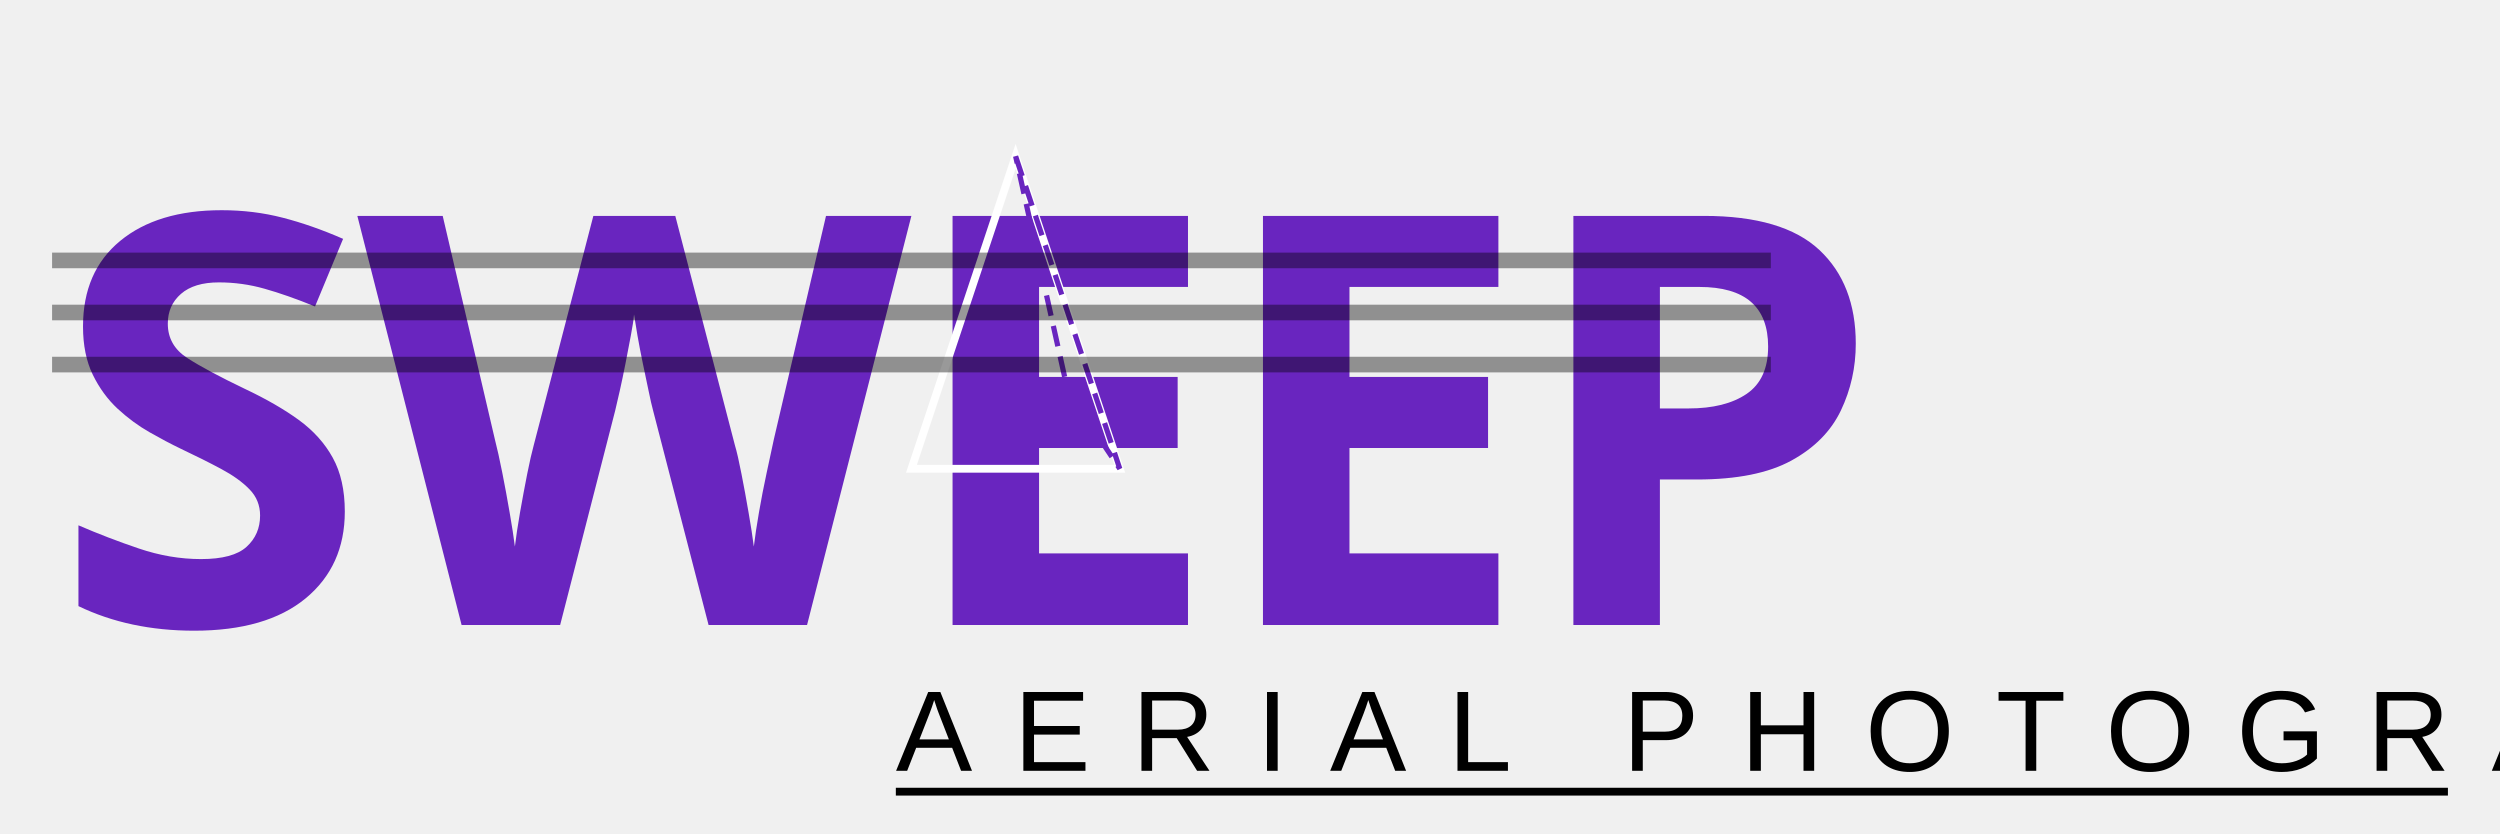
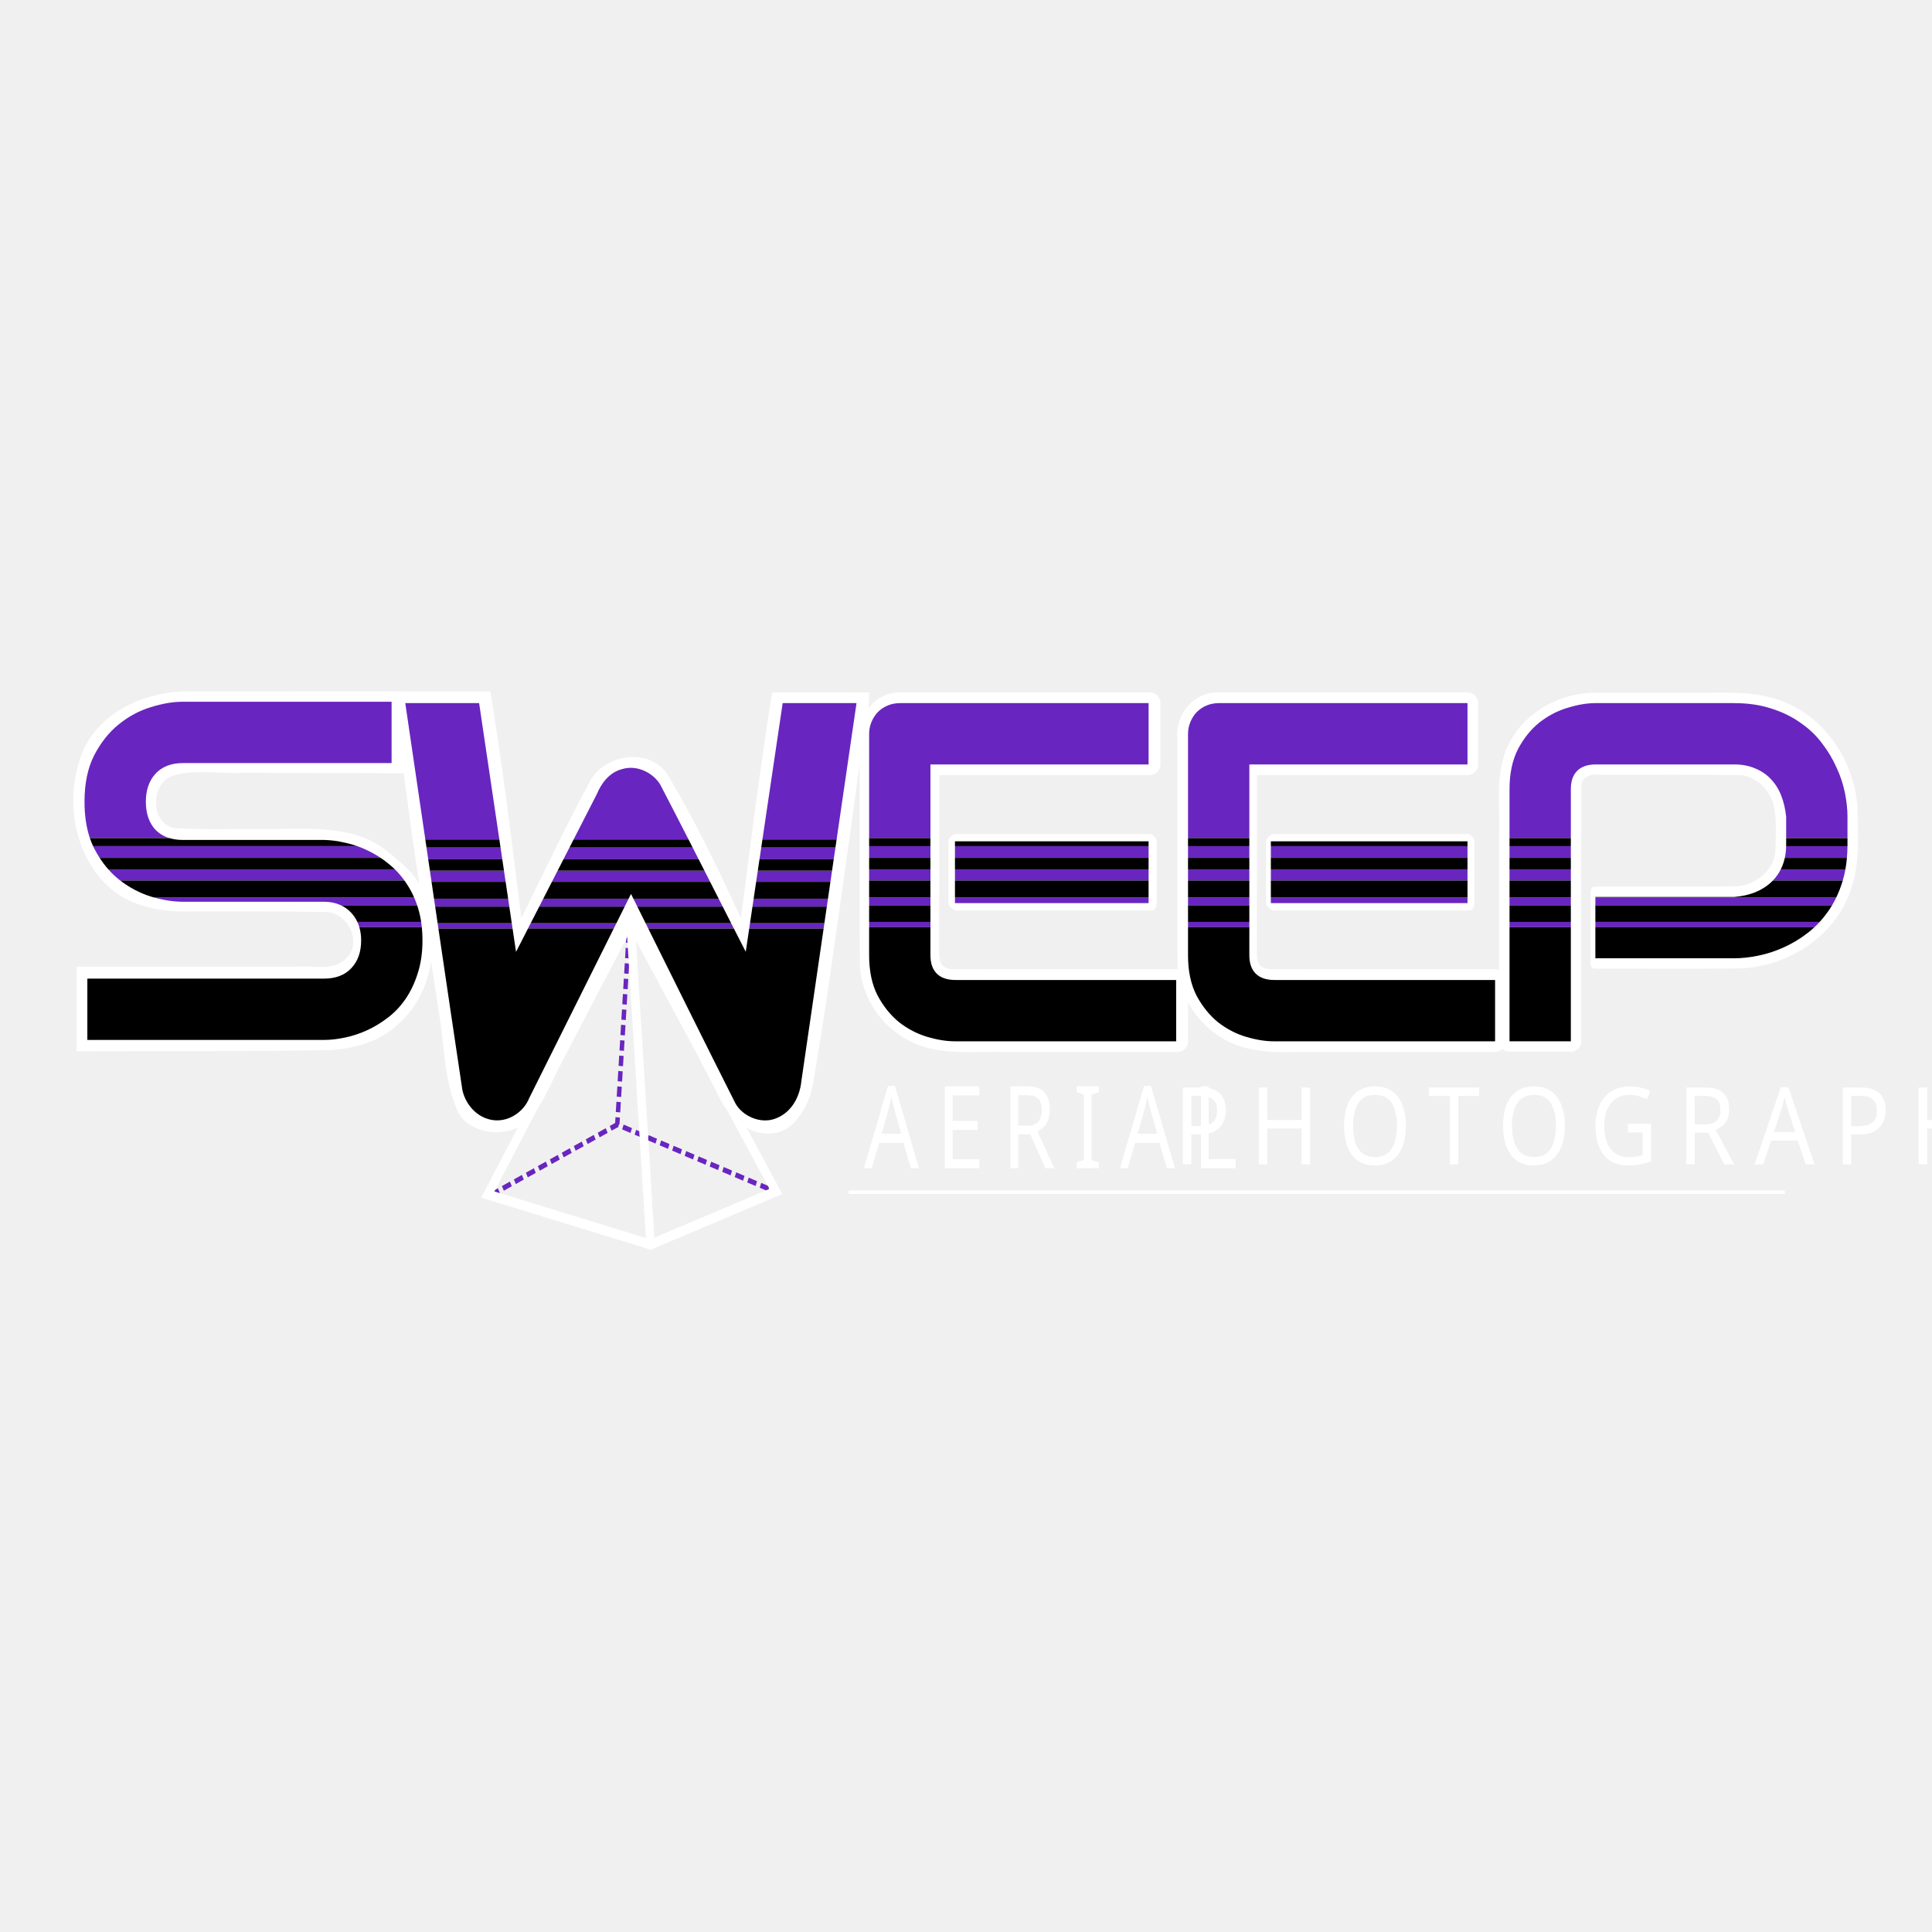
- <svg xmlns="http://www.w3.org/2000/svg" viewBox="0 0 480 160" width="480" height="160">
-   <text x="10" y="120" font-family="Arial Black, sans-serif" font-size="110" font-weight="900" fill="#6925bf" letter-spacing="-2">SWEEP</text>
-   <polygon points="195,30 215,90 175,90" fill="none" stroke="white" stroke-width="1.5" />
-   <polygon points="195,30 215,90 205,75" fill="none" stroke="#6925bf" stroke-width="1" stroke-dasharray="4,2" />
-   <line x1="10" y1="50" x2="340" y2="50" stroke="black" stroke-width="3" opacity="0.4" />
-   <line x1="10" y1="60" x2="340" y2="60" stroke="black" stroke-width="3" opacity="0.4" />
-   <line x1="10" y1="70" x2="340" y2="70" stroke="black" stroke-width="3" opacity="0.4" />
-   <text x="172" y="148" font-family="Arial, sans-serif" font-size="22" font-weight="400" fill="black" letter-spacing="8">AERIAL PHOTOGRAPHY</text>
-   <line x1="172" y1="152" x2="470" y2="152" stroke="black" stroke-width="1.5" />
+ <svg xmlns="http://www.w3.org/2000/svg" width="2000" height="2000" viewBox="0 0 529.167 529.167" version="1.1" id="svg1">
+   <defs id="defs1" />
+   <g id="layer1">
+     <g id="layer1-8" style="display:inline" transform="matrix(1.703187,0,0,1.703187,-36.34128,-77.29725)">
+       <g id="g107" transform="matrix(0.912494,0,0,0.912494,15.46085,17.56507)">
+         <g id="g2" transform="matrix(0.4607489,-0.0051726,0.00600234,0.534658,70.93448,71.48848)" style="display:inline">
+           <path style="display:inline;opacity:1;fill:none;stroke:#6925bf;stroke-width:1.696;stroke-linecap:butt;stroke-linejoin:miter;stroke-dasharray:3.392, 1.696;stroke-dashoffset:0;stroke-opacity:1" d="M 97.535,231.664 92.293,294.749 M 43.653,317.647 92.309,294.908 151.517,317.226" id="path70" />
+           <path style="fill:none;stroke:#ffffff;stroke-width:3.25;stroke-linecap:butt;stroke-linejoin:miter;stroke-dasharray:none;stroke-opacity:1" d="m 98.199,227.901 -55.725,89.574 62.022,17.076 48.166,-17.027 z" id="path71" />
+           <path style="fill:none;stroke:#ffffff;stroke-width:3.25;stroke-linecap:butt;stroke-linejoin:miter;stroke-dasharray:none;stroke-opacity:1" d="M 104.496,334.551 98.199,227.901" id="path72" />
+         </g>
+         <g id="g431" style="stroke:none;stroke-opacity:1" transform="translate(-14.81667,-13.75833)">
+           <path id="path285-4" style="font-size:85.12px;line-height:1.25;font-family:Audiowide;-inkscape-font-specification:'Audiowide, Normal';font-variant-ligatures:none;display:inline;fill:#ffffff;stroke-width:0.213" d="m 325.889,166.309 c -2.498,-0.023 -4.922,0.1 -7.229,0.023 -0.02,-3.3e-4 -0.04,-3.3e-4 -0.061,0 -5.394,1e-5 -10.79,0 -16.184,0 -0.001,0 -0.003,0 -0.004,0 -6.84,0.016 -13.714,4.092 -16.016,10.877 -0.003,0.011 -0.007,0.022 -0.01,0.033 -1.518,4.765 -0.77,9.462 -0.926,13.602 -4.3e-4,0.023 -4.3e-4,0.046 0,0.068 v 36.848 c 4.5e-4,1.009 0.819,1.828 1.828,1.828 h 10.805 c 1.009,-4.5e-4 1.827,-0.817 1.828,-1.826 0.012,-14.985 -0.023,-29.967 0.018,-44.941 3.6e-4,-0.021 3.6e-4,-0.042 0,-0.062 -0.022,-0.708 0.251,-1.125 0.809,-1.512 0.558,-0.387 1.416,-0.588 2.143,-0.475 0.092,0.014 0.184,0.021 0.277,0.021 8.236,0.028 16.453,-0.056 24.643,0.045 3.125,0.144 5.771,2.973 6.197,6.119 0.001,0.009 0.003,0.018 0.004,0.027 0.343,2.265 0.197,4.749 0.127,7.342 -0.231,3.308 -3.505,5.931 -6.861,6.119 -8.26,0.113 -16.556,0.018 -24.869,0.051 -1.006,0.005 -0.821,0.822 -0.821,1.828 v 10.805 c 4.4e-4,1.013 -0.176,1.832 0.837,1.828 8.633,-0.04 17.303,0.082 25.994,-0.064 0.03,-6e-4 0.06,-0.002 0.09,-0.004 8.494,-0.563 16.765,-6.13 19.18,-14.674 1.409,-4.661 0.959,-9.326 0.924,-13.57 -2e-4,-0.037 -0.002,-0.074 -0.004,-0.111 -0.598,-8.622 -6.366,-16.977 -15.062,-19.293 -2.585,-0.736 -5.162,-0.909 -7.656,-0.932 z" />
+           <g id="g21" style="stroke:none;stroke-opacity:1">
+             <path d="m 287.288,195.438 h 10.806 v -2.073 H 287.288 Z" style="font-size:85.12px;line-height:1.25;font-family:Audiowide;-inkscape-font-specification:'Audiowide, Normal';font-variant-ligatures:none;display:inline;fill:#6925bf;stroke:none;stroke-width:0.213;stroke-opacity:1" id="path285" />
+             <path d="m 287.288,199.427 h 10.806 v -1.975 H 287.288 Z" style="font-size:85.12px;line-height:1.25;font-family:Audiowide;-inkscape-font-specification:'Audiowide, Normal';font-variant-ligatures:none;display:inline;fill:#6925bf;stroke:none;stroke-width:0.213;stroke-opacity:1" id="path282" />
+             <path d="m 287.288,203.794 h 10.806 v -1.398 H 287.288 Z" style="font-size:85.12px;line-height:1.25;font-family:Audiowide;-inkscape-font-specification:'Audiowide, Normal';font-variant-ligatures:none;display:inline;fill:#6925bf;stroke:none;stroke-width:0.213;stroke-opacity:1" id="path279" />
+             <path d="m 298.094,207.646 v -0.927 H 287.288 v 0.927 z" style="font-size:85.12px;line-height:1.25;font-family:Audiowide;-inkscape-font-specification:'Audiowide, Normal';font-variant-ligatures:none;display:inline;fill:#6925bf;stroke:none;stroke-width:0.213;stroke-opacity:1" id="path276" />
+             <path d="M 341.95,206.72 H 302.417 v 0.927 h 38.615 c 0.316,-0.296 0.622,-0.605 0.918,-0.927 z" style="font-size:85.12px;line-height:1.25;font-family:Audiowide;-inkscape-font-specification:'Audiowide, Normal';font-variant-ligatures:none;display:inline;fill:#6925bf;stroke:none;stroke-width:0.213;stroke-opacity:1" id="path271" />
+             <path d="M 344.878,202.396 H 302.417 v 1.398 h 41.712 c 0.267,-0.448 0.516,-0.914 0.748,-1.398 z" style="font-size:85.12px;line-height:1.25;font-family:Audiowide;-inkscape-font-specification:'Audiowide, Normal';font-variant-ligatures:none;display:inline;fill:#6925bf;stroke:none;stroke-width:0.213;stroke-opacity:1" id="path268" />
+             <path d="m 346.483,197.452 h -11.387 c -0.371,0.738 -0.836,1.396 -1.395,1.975 h 12.317 c 0.187,-0.631 0.342,-1.29 0.466,-1.975 z" style="font-size:85.12px;line-height:1.25;font-family:Audiowide;-inkscape-font-specification:'Audiowide, Normal';font-variant-ligatures:none;display:inline;fill:#6925bf;stroke:none;stroke-width:0.213;stroke-opacity:1" id="path265" />
+             <path d="M 346.846,193.365 H 336.038 c -0.015,0.73 -0.094,1.421 -0.236,2.073 h 10.947 c 0.058,-0.669 0.091,-1.359 0.097,-2.073 z" style="font-size:85.12px;line-height:1.25;font-family:Audiowide;-inkscape-font-specification:'Audiowide, Normal';font-variant-ligatures:none;display:inline;fill:#6925bf;stroke:none;stroke-width:0.213;stroke-opacity:1" id="path262" />
+             <path d="m 302.417,168.159 c -1.496,0 -3.131,0.277 -4.905,0.831 -1.773,0.526 -3.422,1.386 -4.946,2.577 -1.496,1.191 -2.757,2.757 -3.782,4.696 -0.998,1.94 -1.496,4.295 -1.496,7.066 v 8.62 h 10.806 v -8.62 c 0,-1.413 0.374,-2.494 1.122,-3.242 0.748,-0.748 1.843,-1.122 3.284,-1.122 h 24.356 c 1.413,0 2.66,0.236 3.74,0.707 1.081,0.443 1.995,1.067 2.743,1.87 0.776,0.804 1.385,1.773 1.829,2.909 0.443,1.136 0.734,2.383 0.873,3.74 v 3.757 h 10.807 v -3.757 c 0,-1.33 -0.153,-2.743 -0.457,-4.239 -0.305,-1.524 -0.803,-3.021 -1.496,-4.489 -0.665,-1.496 -1.524,-2.923 -2.577,-4.281 -1.025,-1.358 -2.286,-2.549 -3.782,-3.574 -1.469,-1.053 -3.173,-1.884 -5.112,-2.493 -1.94,-0.637 -4.128,-0.956 -6.567,-0.956 z" style="font-size:85.12px;line-height:1.25;font-family:Audiowide;-inkscape-font-specification:'Audiowide, Normal';font-variant-ligatures:none;display:inline;fill:#6925bf;stroke:none;stroke-width:0.213;stroke-opacity:1" id="path259" />
+           </g>
+           <g id="g20" style="stroke:none;stroke-opacity:1">
+             <path d="m 287.288,193.365 h 10.806 v -1.416 H 287.288 Z" style="baseline-shift:baseline;display:inline;overflow:visible;stroke:none;stroke-width:7.116;stroke-opacity:1;enable-background:accumulate;stop-color:#000000" id="path287" />
+             <path d="m 287.288,197.452 h 10.806 V 195.438 H 287.288 Z" style="baseline-shift:baseline;display:inline;overflow:visible;stroke:none;stroke-width:7.116;stroke-opacity:1;enable-background:accumulate;stop-color:#000000" id="path284" />
+             <path d="m 287.288,202.396 h 10.806 V 199.427 H 287.288 Z" style="baseline-shift:baseline;display:inline;overflow:visible;stroke:none;stroke-width:7.116;stroke-opacity:1;enable-background:accumulate;stop-color:#000000" id="path281" />
+             <path d="m 287.288,206.72 h 10.806 v -2.926 H 287.288 Z" style="baseline-shift:baseline;display:inline;overflow:visible;stroke:none;stroke-width:7.116;stroke-opacity:1;enable-background:accumulate;stop-color:#000000" id="path278" />
+             <path d="M 298.094,207.646 H 287.288 v 20.113 h 10.806 z" style="baseline-shift:baseline;display:inline;overflow:visible;stroke:none;stroke-width:7.116;stroke-opacity:1;enable-background:accumulate;stop-color:#000000" id="path275" />
+             <path d="M 341.032,207.646 H 302.417 v 5.483 h 24.439 c 1.33,0 2.743,-0.152 4.239,-0.457 1.524,-0.305 3.021,-0.79 4.489,-1.455 1.496,-0.665 2.923,-1.524 4.281,-2.577 0.404,-0.313 0.793,-0.645 1.167,-0.995 z" style="baseline-shift:baseline;display:inline;overflow:visible;stroke:none;stroke-width:7.116;stroke-opacity:1;enable-background:accumulate;stop-color:#000000" id="path273" />
+             <path d="M 344.129,203.794 H 302.417 v 2.926 h 39.533 c 0.53,-0.578 1.027,-1.198 1.489,-1.861 0.242,-0.343 0.472,-0.698 0.69,-1.065 z" style="baseline-shift:baseline;display:inline;overflow:visible;stroke:none;stroke-width:7.116;stroke-opacity:1;enable-background:accumulate;stop-color:#000000" id="path270" />
+             <path d="m 346.018,199.427 h -12.317 c -0.064,0.066 -0.129,0.131 -0.195,0.195 -0.804,0.776 -1.773,1.399 -2.909,1.87 -1.108,0.443 -2.355,0.721 -3.74,0.831 H 302.417 v 0.072 h 42.46 c 0.405,-0.844 0.757,-1.741 1.055,-2.691 0.029,-0.092 0.057,-0.185 0.085,-0.278 z" style="baseline-shift:baseline;display:inline;overflow:visible;stroke:none;stroke-width:7.116;stroke-opacity:1;enable-background:accumulate;stop-color:#000000" id="path267" />
+             <path d="m 346.749,195.438 h -10.947 c -0.106,0.489 -0.249,0.955 -0.426,1.399 -0.086,0.211 -0.179,0.415 -0.28,0.614 h 11.387 c 0.117,-0.647 0.205,-1.318 0.266,-2.014 z" style="baseline-shift:baseline;display:inline;overflow:visible;stroke:none;stroke-width:7.116;stroke-opacity:1;enable-background:accumulate;stop-color:#000000" id="path264" />
+             <path d="m 346.848,191.95 h -10.807 v 1.147 c 0,0.09 -7e-4,0.18 -0.003,0.269 h 10.808 c 8.1e-4,-0.089 0.002,-0.179 0.002,-0.269 z" style="baseline-shift:baseline;display:inline;overflow:visible;stroke:none;stroke-width:7.116;stroke-opacity:1;enable-background:accumulate;stop-color:#000000" id="path261" />
+           </g>
+         </g>
+         <g id="g430" style="display:inline;stroke:none;stroke-opacity:1" transform="translate(-14.81667,-13.75833)">
+           <path id="path228-7-6" style="baseline-shift:baseline;display:inline;overflow:visible;fill:#ffffff;stroke-width:6.682;enable-background:accumulate;stop-color:#000000" d="m 236.072,166.279 0.098,0.002 c -4.585,-0.237 -7.981,4.054 -7.404,8.375 l -0.018,-0.246 c 0.015,13.06 -0.031,26.13 0.023,39.205 -0.018,7.535 5.705,14.178 13.033,15.547 4.31,0.844 8.458,0.362 12.268,0.477 0.019,9.5e-4 0.038,0.002 0.057,0.002 h 30.613 c 1.039,1.2e-4 1.881,-0.842 1.881,-1.881 v -10.807 c 1.2e-4,-1.038 -0.841,-1.88 -1.879,-1.881 -13.147,-0.012 -26.287,0.023 -39.422,-0.018 -0.025,1.8e-4 -0.05,8.5e-4 -0.074,0.002 -0.681,0.025 -1.627,-0.238 -2.009,-0.771 -0.383,-0.534 -0.479,-1.278 -0.479,-1.985 0,-0.113 -1.2e-4,-0.241 0,-0.379 l 0.026,-31.076 h 37.095 c 1.039,1.2e-4 1.881,-0.842 1.881,-1.881 v -10.805 c 1.2e-4,-1.039 -0.842,-1.881 -1.881,-1.881 z m 9.685,24.943 c -0.519,-6e-5 -1.381,0.774 -1.381,1.293 6e-5,0.519 6e-5,10.369 0,10.889 -6e-5,0.519 0.863,1.293 1.382,1.293 0.519,-6e-5 34.015,-6e-5 34.534,0 0.519,6e-5 0.823,-0.774 0.823,-1.293 -6e-5,-0.519 -6e-5,-10.369 0,-10.889 6e-5,-0.519 -0.716,-1.293 -1.235,-1.293 -0.519,6e-5 -33.604,6e-5 -34.123,0 z" />
+           <g id="g23" style="stroke:none;stroke-opacity:1">
+             <path d="m 245.228,195.438 h 34.654 v -2.073 h -34.654 z" style="font-size:85.12px;line-height:1.25;font-family:Audiowide;-inkscape-font-specification:'Audiowide, Normal';font-variant-ligatures:none;display:inline;fill:#6925bf;stroke:none;stroke-width:0.213;stroke-opacity:1" id="path255" />
+             <path d="m 279.882,202.396 h -34.654 v 1.008 h 34.654 z" style="font-size:85.12px;line-height:1.25;font-family:Audiowide;-inkscape-font-specification:'Audiowide, Normal';font-variant-ligatures:none;display:inline;fill:#6925bf;stroke:none;stroke-width:0.213;stroke-opacity:1" id="path253" />
+             <path d="m 245.228,199.427 h 34.654 v -1.975 h -34.654 z" style="font-size:85.12px;line-height:1.25;font-family:Audiowide;-inkscape-font-specification:'Audiowide, Normal';font-variant-ligatures:none;display:inline;fill:#6925bf;stroke:none;stroke-width:0.213;stroke-opacity:1" id="path250" />
+             <path d="M 241.434,206.72 H 230.628 v 0.927 h 10.806 z" style="font-size:85.12px;line-height:1.25;font-family:Audiowide;-inkscape-font-specification:'Audiowide, Normal';font-variant-ligatures:none;display:inline;fill:#6925bf;stroke:none;stroke-width:0.213;stroke-opacity:1" id="path245" />
+             <path d="M 241.434,202.396 H 230.628 v 1.398 h 10.806 z" style="font-size:85.12px;line-height:1.25;font-family:Audiowide;-inkscape-font-specification:'Audiowide, Normal';font-variant-ligatures:none;display:inline;fill:#6925bf;stroke:none;stroke-width:0.213;stroke-opacity:1" id="path242" />
+             <path d="M 241.434,197.452 H 230.628 v 1.975 h 10.806 z" style="font-size:85.12px;line-height:1.25;font-family:Audiowide;-inkscape-font-specification:'Audiowide, Normal';font-variant-ligatures:none;display:inline;fill:#6925bf;stroke:none;stroke-width:0.213;stroke-opacity:1" id="path239" />
+             <path d="M 241.434,193.365 H 230.628 v 2.073 h 10.806 z" style="font-size:85.12px;line-height:1.25;font-family:Audiowide;-inkscape-font-specification:'Audiowide, Normal';font-variant-ligatures:none;display:inline;fill:#6925bf;stroke:none;stroke-width:0.213;stroke-opacity:1" id="path235" />
+             <path d="m 236.073,168.159 c -0.776,0 -1.496,0.138 -2.161,0.415 -0.665,0.277 -1.247,0.665 -1.746,1.164 -0.471,0.499 -0.845,1.081 -1.122,1.746 -0.277,0.665 -0.415,1.372 -0.415,2.12 v 18.346 h 10.806 V 178.965 l 38.446,-1e-5 v -10.806 z" style="font-size:85.12px;line-height:1.25;font-family:Audiowide;-inkscape-font-specification:'Audiowide, Normal';font-variant-ligatures:none;display:inline;fill:#6925bf;stroke:none;stroke-width:0.213;stroke-opacity:1" id="path231" />
+           </g>
+           <g id="g22" style="display:inline;stroke:none;stroke-opacity:1">
+             <path d="m 245.228,193.365 h 34.654 v -0.851 h -34.654 z" style="baseline-shift:baseline;display:inline;overflow:visible;stroke:none;stroke-width:6.682;stroke-opacity:1;enable-background:accumulate;stop-color:#000000" id="path256" />
+             <path d="m 245.228,197.452 h 34.654 v -2.014 h -34.654 z" style="baseline-shift:baseline;display:inline;overflow:visible;stroke:none;stroke-width:6.682;stroke-opacity:1;enable-background:accumulate;stop-color:#000000" id="path254" />
+             <path d="m 245.228,199.427 v 2.969 h 34.654 v -2.969 z" style="baseline-shift:baseline;display:inline;overflow:visible;stroke:none;stroke-width:6.682;stroke-opacity:1;enable-background:accumulate;stop-color:#000000" id="path251" />
+             <path d="M 241.434,207.646 H 230.628 v 4.943 c 0,2.799 0.499,5.167 1.496,7.107 1.025,1.912 2.286,3.478 3.782,4.697 1.524,1.191 3.173,2.05 4.946,2.577 1.773,0.526 3.408,0.79 4.905,0.79 h 38.986 v -10.806 h -38.903 c -1.441,0 -2.535,-0.374 -3.284,-1.122 -0.748,-0.748 -1.122,-1.829 -1.122,-3.242 z" style="baseline-shift:baseline;display:inline;overflow:visible;stroke:none;stroke-width:6.682;stroke-opacity:1;enable-background:accumulate;stop-color:#000000" id="path247" />
+             <path d="M 241.434,203.794 H 230.628 v 2.926 h 10.806 z" style="baseline-shift:baseline;display:inline;overflow:visible;stroke:none;stroke-width:6.682;stroke-opacity:1;enable-background:accumulate;stop-color:#000000" id="path244" />
+             <path d="M 241.434,199.427 H 230.628 v 2.969 h 10.806 z" style="baseline-shift:baseline;display:inline;overflow:visible;stroke:none;stroke-width:6.682;stroke-opacity:1;enable-background:accumulate;stop-color:#000000" id="path241" />
+             <path d="M 241.434,195.438 H 230.628 v 2.014 h 10.806 z" style="baseline-shift:baseline;display:inline;overflow:visible;stroke:none;stroke-width:6.682;stroke-opacity:1;enable-background:accumulate;stop-color:#000000" id="path237" />
+             <path d="M 241.434,191.95 H 230.628 v 1.416 h 10.806 z" style="baseline-shift:baseline;display:inline;overflow:visible;stroke:none;stroke-width:6.682;stroke-opacity:1;enable-background:accumulate;stop-color:#000000" id="path233" />
+           </g>
+         </g>
+         <g id="g429" style="stroke:none;stroke-opacity:1" transform="translate(-14.81667,-13.75833)">
+           <path id="path1" style="baseline-shift:baseline;display:inline;overflow:visible;fill:#ffffff;stroke:none;stroke-width:6.682;stroke-opacity:1;enable-background:accumulate;stop-color:#000000" d="m 180.078,166.279 0.098,0.002 c -4.585,-0.237 -7.981,4.054 -7.404,8.375 l -0.018,-0.246 c 0.015,13.06 -0.031,26.13 0.023,39.205 -0.018,7.535 5.705,14.178 13.033,15.547 4.31,0.844 8.458,0.362 12.268,0.477 0.019,9.5e-4 0.038,0.002 0.057,0.002 h 30.613 c 1.039,1.2e-4 1.881,-0.842 1.881,-1.881 v -10.807 c 1.2e-4,-1.038 -0.841,-1.88 -1.879,-1.881 -13.147,-0.012 -26.287,0.023 -39.422,-0.018 -0.025,1.8e-4 -0.05,8.5e-4 -0.074,0.002 -0.681,0.025 -1.627,-0.238 -2.009,-0.771 -0.383,-0.534 -0.479,-1.278 -0.479,-1.985 0,-0.113 -1.2e-4,-0.241 0,-0.379 l 0.026,-31.076 h 37.095 c 1.039,1.2e-4 1.881,-0.842 1.881,-1.881 v -10.805 c 1.2e-4,-1.039 -0.842,-1.881 -1.881,-1.881 z m 9.685,24.943 c -0.519,-6e-5 -1.381,0.774 -1.381,1.293 6e-5,0.519 6e-5,10.369 0,10.889 -6e-5,0.519 0.863,1.293 1.382,1.293 0.519,-6e-5 34.015,-6e-5 34.534,0 0.519,6e-5 0.823,-0.774 0.823,-1.293 -6e-5,-0.519 -6e-5,-10.369 0,-10.889 6e-5,-0.519 -0.716,-1.293 -1.235,-1.293 -0.519,6e-5 -33.604,6e-5 -34.123,0 z" />
+           <g id="g25" style="stroke:none;stroke-opacity:1">
+             <path d="m 189.555,195.438 h 34.123 v -2.073 h -34.123 z" style="font-size:85.12px;line-height:1.25;font-family:Audiowide;-inkscape-font-specification:'Audiowide, Normal';font-variant-ligatures:none;fill:#6925bf;stroke:none;stroke-width:0.213;stroke-opacity:1" id="path227" />
+             <path d="m 223.678,202.396 h -34.123 v 1.008 h 34.123 z" style="font-size:85.12px;line-height:1.25;font-family:Audiowide;-inkscape-font-specification:'Audiowide, Normal';font-variant-ligatures:none;fill:#6925bf;stroke:none;stroke-width:0.213;stroke-opacity:1" id="path225" />
+             <path d="m 189.555,199.427 h 34.123 v -1.975 h -34.123 z" style="font-size:85.12px;line-height:1.25;font-family:Audiowide;-inkscape-font-specification:'Audiowide, Normal';font-variant-ligatures:none;fill:#6925bf;stroke:none;stroke-width:0.213;stroke-opacity:1" id="path222" />
+             <path d="m 185.233,206.72 h -10.806 v 0.927 h 10.806 z" style="font-size:85.12px;line-height:1.25;font-family:Audiowide;-inkscape-font-specification:'Audiowide, Normal';font-variant-ligatures:none;fill:#6925bf;stroke:none;stroke-width:0.213;stroke-opacity:1" id="path217" />
+             <path d="m 185.233,202.396 h -10.806 v 1.398 h 10.806 z" style="font-size:85.12px;line-height:1.25;font-family:Audiowide;-inkscape-font-specification:'Audiowide, Normal';font-variant-ligatures:none;fill:#6925bf;stroke:none;stroke-width:0.213;stroke-opacity:1" id="path214" />
+             <path d="m 185.233,197.452 h -10.806 v 1.975 h 10.806 z" style="font-size:85.12px;line-height:1.25;font-family:Audiowide;-inkscape-font-specification:'Audiowide, Normal';font-variant-ligatures:none;fill:#6925bf;stroke:none;stroke-width:0.213;stroke-opacity:1" id="path211" />
+             <path d="m 185.233,193.365 h -10.806 v 2.073 h 10.806 z" style="font-size:85.12px;line-height:1.25;font-family:Audiowide;-inkscape-font-specification:'Audiowide, Normal';font-variant-ligatures:none;fill:#6925bf;stroke:none;stroke-width:0.213;stroke-opacity:1" id="path207" />
+             <path d="m 179.871,168.159 c -0.776,0 -1.496,0.138 -2.161,0.415 -0.665,0.277 -1.247,0.665 -1.746,1.164 -0.471,0.499 -0.845,1.081 -1.122,1.746 -0.277,0.665 -0.415,1.372 -0.415,2.12 v 18.346 h 10.806 V 178.965 h 38.446 v -10.806 z" style="font-size:85.12px;line-height:1.25;font-family:Audiowide;-inkscape-font-specification:'Audiowide, Normal';font-variant-ligatures:none;fill:#6925bf;stroke:none;stroke-width:0.213;stroke-opacity:1" id="path203" />
+           </g>
+           <g id="g24" style="stroke:none;stroke-opacity:1">
+             <path d="m 189.555,193.365 h 34.123 v -0.851 h -34.123 z" style="baseline-shift:baseline;display:inline;overflow:visible;stroke:none;stroke-width:6.682;stroke-opacity:1;enable-background:accumulate;stop-color:#000000" id="path228" />
+             <path d="m 189.555,197.452 h 34.123 v -2.014 h -34.123 z" style="baseline-shift:baseline;display:inline;overflow:visible;stroke:none;stroke-width:6.682;stroke-opacity:1;enable-background:accumulate;stop-color:#000000" id="path226" />
+             <path d="m 189.555,199.427 v 2.969 h 34.123 v -2.969 z" style="baseline-shift:baseline;display:inline;overflow:visible;stroke:none;stroke-width:6.682;stroke-opacity:1;enable-background:accumulate;stop-color:#000000" id="path223" />
+             <path d="m 185.233,207.646 h -10.806 v 4.943 c 0,2.799 0.499,5.167 1.496,7.107 1.025,1.912 2.286,3.478 3.782,4.697 1.524,1.191 3.173,2.05 4.946,2.577 1.773,0.526 3.408,0.79 4.905,0.79 h 38.986 v -10.806 h -38.903 c -1.441,0 -2.535,-0.374 -3.284,-1.122 -0.748,-0.748 -1.122,-1.829 -1.122,-3.242 z" style="baseline-shift:baseline;display:inline;overflow:visible;stroke:none;stroke-width:6.682;stroke-opacity:1;enable-background:accumulate;stop-color:#000000" id="path219" />
+             <path d="m 185.233,203.794 h -10.806 v 2.926 h 10.806 z" style="baseline-shift:baseline;display:inline;overflow:visible;stroke:none;stroke-width:6.682;stroke-opacity:1;enable-background:accumulate;stop-color:#000000" id="path216" />
+             <path d="m 185.233,199.427 h -10.806 v 2.969 h 10.806 z" style="baseline-shift:baseline;display:inline;overflow:visible;stroke:none;stroke-width:6.682;stroke-opacity:1;enable-background:accumulate;stop-color:#000000" id="path213" />
+             <path d="m 185.233,195.438 h -10.806 v 2.014 h 10.806 z" style="baseline-shift:baseline;display:inline;overflow:visible;stroke:none;stroke-width:6.682;stroke-opacity:1;enable-background:accumulate;stop-color:#000000" id="path209" />
+             <path d="m 185.233,191.95 h -10.806 v 1.416 h 10.806 z" style="baseline-shift:baseline;display:inline;overflow:visible;stroke:none;stroke-width:6.682;stroke-opacity:1;enable-background:accumulate;stop-color:#000000" id="path205" />
+           </g>
+         </g>
+         <g id="g428-6" style="display:inline;stroke:none;stroke-opacity:1" transform="translate(-14.70974,-13.51595)">
+           <path id="path2" style="display:inline;stroke:none;stroke-opacity:1;baseline-shift:baseline;overflow:visible;fill:#ffffff;stroke-width:7.903;enable-background:accumulate;stop-color:#000000" d="m 77.746,152.332 c -4.778,0.918 -0.973,6.925 -0.695,10.033 1.838,15.535 4.418,30.975 6.726,46.449 1.07,6.032 0.808,12.163 3.443,17.753 2.385,4.332 9.853,4.551 12.847,0.84 3.121,-3.997 4.687,-8.964 7.099,-13.398 3.496,-7.206 7.006,-14.405 10.475,-21.624 6.533,14.358 12.36,25.154 15.765,31.858 3.404,6.704 10.107,7.542 13.212,3.831 3.105,-3.711 2.966,-6.179 4.086,-12.465 1.121,-6.286 5.035,-34.204 7.404,-51.714 0.897,-3.725 1.482,-7.544 1.503,-11.381 h -17.094 c -2.126,13.218 -3.759,26.505 -5.5,39.777 -3.999,-8.62 -8.096,-17.243 -12.995,-25.389 -3.282,-4.83 -11.251,-3.457 -13.736,1.499 -4.195,7.857 -8.026,15.903 -11.965,23.89 -1.658,-13.341 -3.284,-26.692 -5.469,-39.959 -5.035,-3.2e-4 -10.07,0.003 -15.104,5.5e-4 z" transform="translate(14.70974,13.51595)" />
+           <g id="g27-1" style="stroke:none;stroke-opacity:1">
+             <path d="m 133.475,203.788 h 15.048 c -0.237,-0.466 -0.474,-0.932 -0.711,-1.398 h -15.033 c 0.232,0.466 0.465,0.932 0.697,1.398 z" style="font-size:85.12px;line-height:1.25;font-family:Audiowide;-inkscape-font-specification:'Audiowide, Normal';font-variant-ligatures:none;display:inline;fill:#6925bf;stroke:none;stroke-width:0.228;stroke-opacity:1" id="path414-8" />
+             <path d="m 135.391,207.641 h 15.093 c -0.157,-0.309 -0.315,-0.618 -0.472,-0.927 h -15.081 c 0.154,0.309 0.307,0.618 0.46,0.927 z" style="font-size:85.12px;line-height:1.25;font-family:Audiowide;-inkscape-font-specification:'Audiowide, Normal';font-variant-ligatures:none;display:inline;fill:#6925bf;stroke:none;stroke-width:0.228;stroke-opacity:1" id="path410-9" />
+             <path d="m 166.436,206.714 h -13.11 c -0.046,0.309 -0.092,0.618 -0.137,0.927 h 13.113 c 0.045,-0.309 0.09,-0.618 0.135,-0.927 z" style="font-size:85.12px;line-height:1.25;font-family:Audiowide;-inkscape-font-specification:'Audiowide, Normal';font-variant-ligatures:none;display:inline;fill:#6925bf;stroke:none;stroke-width:0.228;stroke-opacity:1" id="path406-8" />
+             <path d="m 167.067,202.39 h -13.099 c -0.069,0.466 -0.138,0.932 -0.207,1.398 h 13.103 c 0.068,-0.466 0.136,-0.932 0.204,-1.398 z" style="font-size:85.12px;line-height:1.25;font-family:Audiowide;-inkscape-font-specification:'Audiowide, Normal';font-variant-ligatures:none;display:inline;fill:#6925bf;stroke:none;stroke-width:0.228;stroke-opacity:1" id="path403-4" />
+             <path d="m 167.788,197.446 h -13.087 c -0.098,0.658 -0.195,1.317 -0.293,1.975 h 13.092 c 0.096,-0.658 0.192,-1.317 0.288,-1.975 z" style="font-size:85.12px;line-height:1.25;font-family:Audiowide;-inkscape-font-specification:'Audiowide, Normal';font-variant-ligatures:none;display:inline;fill:#6925bf;stroke:none;stroke-width:0.228;stroke-opacity:1" id="path400-1" />
+             <path d="m 168.385,193.36 h -13.077 c -0.103,0.691 -0.205,1.382 -0.308,2.073 h 13.082 c 0.101,-0.691 0.202,-1.382 0.302,-2.073 z" style="font-size:85.12px;line-height:1.25;font-family:Audiowide;-inkscape-font-specification:'Audiowide, Normal';font-variant-ligatures:none;display:inline;fill:#6925bf;stroke:none;stroke-width:0.228;stroke-opacity:1" id="path397-4" />
+             <path d="m 155.518,191.944 h 13.074 c 1.169,-8.009 2.337,-16.018 3.505,-24.027 h -13.012 c -1.189,8.009 -2.378,16.018 -3.566,24.027 z" style="font-size:85.12px;line-height:1.25;font-family:Audiowide;-inkscape-font-specification:'Audiowide, Normal';font-variant-ligatures:none;display:inline;fill:#6925bf;stroke:none;stroke-width:0.228;stroke-opacity:1" id="path394-3" />
+             <path d="m 122.241,191.944 h 20.25 c -1.652,-3.231 -3.313,-6.459 -4.989,-9.681 -1.234,-2.03 -4.018,-3.495 -6.63,-2.743 -2.329,0.578 -3.747,2.523 -4.533,4.424 -1.366,2.667 -2.732,5.333 -4.098,8 z" style="font-size:85.12px;line-height:1.25;font-family:Audiowide;-inkscape-font-specification:'Audiowide, Normal';font-variant-ligatures:none;display:inline;fill:#6925bf;stroke:none;stroke-width:0.228;stroke-opacity:1" id="path392-9" />
+             <path d="m 120.454,195.433 h 23.817 c -0.352,-0.691 -0.705,-1.382 -1.057,-2.073 h -21.698 c -0.354,0.691 -0.708,1.382 -1.062,2.073 z" style="font-size:85.12px;line-height:1.25;font-family:Audiowide;-inkscape-font-specification:'Audiowide, Normal';font-variant-ligatures:none;display:inline;fill:#6925bf;stroke:none;stroke-width:0.228;stroke-opacity:1" id="path390-8" />
+             <path d="m 118.411,199.421 h 27.891 c -0.335,-0.658 -0.67,-1.317 -1.005,-1.975 h -25.874 c -0.337,0.658 -0.675,1.317 -1.012,1.975 z" style="font-size:85.12px;line-height:1.25;font-family:Audiowide;-inkscape-font-specification:'Audiowide, Normal';font-variant-ligatures:none;display:inline;fill:#6925bf;stroke:none;stroke-width:0.228;stroke-opacity:1" id="path388-8" />
+             <path d="m 116.174,203.788 h 15.062 c 0.232,-0.466 0.464,-0.932 0.697,-1.398 h -15.043 c -0.239,0.466 -0.477,0.932 -0.716,1.398 z" style="font-size:85.12px;line-height:1.25;font-family:Audiowide;-inkscape-font-specification:'Audiowide, Normal';font-variant-ligatures:none;display:inline;fill:#6925bf;stroke:none;stroke-width:0.228;stroke-opacity:1" id="path386-0" />
+             <path d="m 114.2,207.641 h 15.114 c 0.154,-0.309 0.308,-0.618 0.462,-0.927 h -15.102 c -0.158,0.309 -0.316,0.618 -0.474,0.927 z" style="font-size:85.12px;line-height:1.25;font-family:Audiowide;-inkscape-font-specification:'Audiowide, Normal';font-variant-ligatures:none;display:inline;fill:#6925bf;stroke:none;stroke-width:0.228;stroke-opacity:1" id="path384-8" />
+             <path d="M 111.344,206.714 H 98.275 c 0.045,0.309 0.091,0.618 0.136,0.927 h 13.07 c -0.046,-0.309 -0.092,-0.618 -0.137,-0.927 z" style="font-size:85.12px;line-height:1.25;font-family:Audiowide;-inkscape-font-specification:'Audiowide, Normal';font-variant-ligatures:none;display:inline;fill:#6925bf;stroke:none;stroke-width:0.228;stroke-opacity:1" id="path381-7" />
+             <path d="M 110.702,202.39 H 97.639 c 0.068,0.466 0.137,0.932 0.206,1.398 h 13.064 c -0.069,-0.466 -0.138,-0.932 -0.207,-1.398 z" style="font-size:85.12px;line-height:1.25;font-family:Audiowide;-inkscape-font-specification:'Audiowide, Normal';font-variant-ligatures:none;display:inline;fill:#6925bf;stroke:none;stroke-width:0.228;stroke-opacity:1" id="path377-7" />
+             <path d="M 109.968,197.446 H 96.913 c 0.097,0.658 0.193,1.317 0.29,1.975 h 13.058 c -0.098,-0.658 -0.195,-1.317 -0.293,-1.975 z" style="font-size:85.12px;line-height:1.25;font-family:Audiowide;-inkscape-font-specification:'Audiowide, Normal';font-variant-ligatures:none;display:inline;fill:#6925bf;stroke:none;stroke-width:0.228;stroke-opacity:1" id="path373-8" />
+             <path d="M 109.362,193.36 H 96.314 c 0.101,0.691 0.203,1.382 0.304,2.073 h 13.051 c -0.103,-0.691 -0.205,-1.382 -0.307,-2.073 z" style="font-size:85.12px;line-height:1.25;font-family:Audiowide;-inkscape-font-specification:'Audiowide, Normal';font-variant-ligatures:none;display:inline;fill:#6925bf;stroke:none;stroke-width:0.228;stroke-opacity:1" id="path369-3" />
+             <path d="m 92.575,167.917 c 0.029,0.199 0.058,0.398 0.086,0.597 1.153,7.809 2.299,15.619 3.445,23.43 h 13.046 c -1.188,-8.009 -2.377,-16.018 -3.565,-24.027 z" style="font-size:85.12px;line-height:1.25;font-family:Audiowide;-inkscape-font-specification:'Audiowide, Normal';font-variant-ligatures:none;display:inline;fill:#6925bf;stroke:none;stroke-width:0.228;stroke-opacity:1" id="path365-8" />
+           </g>
+           <g id="g26-3" style="display:inline;stroke:none;stroke-opacity:1">
+             <path d="M 134.93,206.714 H 150.011 c -0.497,-0.975 -0.993,-1.95 -1.489,-2.926 h -15.048 c 0.486,0.975 0.971,1.951 1.456,2.926 z" style="baseline-shift:baseline;display:inline;overflow:visible;stroke:none;stroke-width:7.903;stroke-opacity:1;enable-background:accumulate;stop-color:#000000" id="path412-7" />
+             <path d="m 166.301,207.641 h -13.113 c -0.203,1.368 -0.406,2.736 -0.609,4.104 -0.7,-1.367 -1.398,-2.736 -2.095,-4.104 H 135.391 c 5.11,10.279 10.199,20.568 15.368,30.823 1.234,2.213 4.406,3.701 7.097,2.656 2.896,-1.102 4.269,-3.967 4.523,-6.594 1.307,-8.962 2.615,-17.923 3.923,-26.885 z" style="baseline-shift:baseline;display:inline;overflow:visible;stroke:none;stroke-width:7.903;stroke-opacity:1;enable-background:accumulate;stop-color:#000000" id="path408-1" />
+             <path d="m 166.863,203.788 h -13.103 c -0.145,0.975 -0.29,1.951 -0.435,2.926 h 13.11 c 0.142,-0.975 0.285,-1.951 0.427,-2.926 z" style="baseline-shift:baseline;display:inline;overflow:visible;stroke:none;stroke-width:7.903;stroke-opacity:1;enable-background:accumulate;stop-color:#000000" id="path405-0" />
+             <path d="m 167.5,199.421 h -13.092 c -0.147,0.99 -0.294,1.979 -0.441,2.969 h 13.099 c 0.144,-0.99 0.289,-1.979 0.434,-2.969 z" style="baseline-shift:baseline;display:inline;overflow:visible;stroke:none;stroke-width:7.903;stroke-opacity:1;enable-background:accumulate;stop-color:#000000" id="path402-7" />
+             <path d="m 168.082,195.433 h -13.082 c -0.1,0.671 -0.199,1.343 -0.299,2.014 h 13.087 c 0.098,-0.671 0.196,-1.343 0.294,-2.014 z" style="baseline-shift:baseline;display:inline;overflow:visible;stroke:none;stroke-width:7.903;stroke-opacity:1;enable-background:accumulate;stop-color:#000000" id="path399-3" />
+             <path d="m 155.518,191.944 c -0.07,0.472 -0.14,0.944 -0.21,1.416 h 13.077 c 0.069,-0.472 0.138,-0.944 0.207,-1.416 z" style="baseline-shift:baseline;display:inline;overflow:visible;stroke:none;stroke-width:7.903;stroke-opacity:1;enable-background:accumulate;stop-color:#000000" id="path395-4" />
+             <path d="m 121.516,193.36 h 21.698 c -0.241,-0.472 -0.482,-0.944 -0.723,-1.416 h -20.25 c -0.242,0.472 -0.483,0.944 -0.725,1.416 z" style="baseline-shift:baseline;display:inline;overflow:visible;stroke:none;stroke-width:7.903;stroke-opacity:1;enable-background:accumulate;stop-color:#000000" id="path391-9" />
+             <path d="m 119.423,197.446 h 25.874 c -0.342,-0.671 -0.684,-1.343 -1.026,-2.014 h -23.817 c -0.344,0.671 -0.688,1.343 -1.031,2.014 z" style="baseline-shift:baseline;display:inline;overflow:visible;stroke:none;stroke-width:7.903;stroke-opacity:1;enable-background:accumulate;stop-color:#000000" id="path389-6" />
+             <path d="m 116.889,202.39 h 15.043 c 0.141,-0.283 0.282,-0.566 0.423,-0.849 0.141,0.283 0.282,0.566 0.423,0.849 h 15.033 c -0.503,-0.99 -1.006,-1.979 -1.509,-2.969 h -27.891 c -0.507,0.99 -1.014,1.979 -1.521,2.969 z" style="baseline-shift:baseline;display:inline;overflow:visible;stroke:none;stroke-width:7.903;stroke-opacity:1;enable-background:accumulate;stop-color:#000000" id="path387-5" />
+             <path d="m 114.675,206.714 h 15.102 c 0.486,-0.975 0.973,-1.951 1.459,-2.926 h -15.062 c -0.5,0.975 -0.999,1.951 -1.499,2.926 z" style="baseline-shift:baseline;display:inline;overflow:visible;stroke:none;stroke-width:7.903;stroke-opacity:1;enable-background:accumulate;stop-color:#000000" id="path385-1" />
+             <path d="M 111.481,207.641 H 98.411 c 1.395,9.478 2.797,18.955 4.221,28.429 0.522,2.5 2.569,5.051 5.606,5.358 2.791,0.264 5.289,-1.65 6.169,-3.886 4.969,-9.967 9.938,-19.935 14.908,-29.902 h -15.114 c -0.703,1.372 -1.406,2.744 -2.109,4.116 -0.204,-1.372 -0.407,-2.744 -0.61,-4.116 z" style="baseline-shift:baseline;display:inline;overflow:visible;stroke:none;stroke-width:7.903;stroke-opacity:1;enable-background:accumulate;stop-color:#000000" id="path383-0" />
+             <path d="M 110.909,203.788 H 97.845 c 0.143,0.975 0.286,1.951 0.43,2.926 h 13.069 c -0.145,-0.975 -0.29,-1.951 -0.435,-2.926 z" style="baseline-shift:baseline;display:inline;overflow:visible;stroke:none;stroke-width:7.903;stroke-opacity:1;enable-background:accumulate;stop-color:#000000" id="path379-9" />
+             <path d="M 110.261,199.421 H 97.203 c 0.145,0.99 0.29,1.979 0.436,2.969 h 13.063 c -0.147,-0.99 -0.293,-1.979 -0.44,-2.969 z" style="baseline-shift:baseline;display:inline;overflow:visible;stroke:none;stroke-width:7.903;stroke-opacity:1;enable-background:accumulate;stop-color:#000000" id="path375-9" />
+             <path d="M 109.669,195.433 H 96.618 c 0.099,0.671 0.197,1.343 0.296,2.014 h 13.055 c -0.1,-0.671 -0.2,-1.343 -0.299,-2.014 z" style="baseline-shift:baseline;display:inline;overflow:visible;stroke:none;stroke-width:7.903;stroke-opacity:1;enable-background:accumulate;stop-color:#000000" id="path371-6" />
+             <path d="M 109.152,191.944 H 96.106 c 0.069,0.472 0.138,0.944 0.208,1.416 h 13.048 c -0.07,-0.472 -0.14,-0.944 -0.21,-1.416 z" style="baseline-shift:baseline;display:inline;overflow:visible;stroke:none;stroke-width:7.903;stroke-opacity:1;enable-background:accumulate;stop-color:#000000" id="path367-8" />
+           </g>
+         </g>
+         <g id="g427" style="display:inline;opacity:1;stroke:none;stroke-opacity:1" transform="translate(-14.81667,-13.75833)">
+           <path id="path195-1" style="font-size:85.12px;line-height:1.25;font-family:Audiowide;-inkscape-font-specification:'Audiowide, Normal';font-variant-ligatures:none;display:inline;opacity:1;fill:#ffffff;stroke-width:0.213" d="m 53.566,166.088 c -7.265,0.283 -15.115,3.884 -17.889,11.018 -2.962,7.691 -1.6,17.208 4.381,23.102 4.08,3.988 10.014,4.854 15.482,4.643 7.786,0.032 15.576,-0.038 23.359,0.127 3.763,0.262 6.258,5.396 3.361,8.17 -2.259,2.264 -5.566,1.234 -8.406,1.449 H 34.771 v 14.916 c 14.937,-0.103 29.882,0.065 44.812,-0.211 4.281,-0.3 8.633,-1.507 11.82,-4.527 6.754,-5.948 7.721,-16.555 3.967,-24.404 -1.534,-2.761 -4.14,-4.714 -6.559,-6.658 -6.1,-4.27 -13.838,-3.288 -20.863,-3.365 -5.289,-0.013 -10.59,0.134 -15.871,-0.145 -4.541,-0.753 -4.303,-8.396 -0.018,-9.354 3.956,-1.048 8.09,-0.186 12.129,-0.408 9.511,0.05 19.022,5.4e-4 28.533,0.111 l -0.191,-14.463 c -12.637,-0.028 -26.328,0.028 -38.965,-10e-6 z" />
+           <g id="g29" style="display:inline;stroke:none;stroke-opacity:1">
+             <path d="M 95.482,206.719 H 84.234 c 0.078,0.167 0.148,0.339 0.213,0.516 0.049,0.135 0.095,0.271 0.136,0.41 h 11.013 c -0.032,-0.315 -0.07,-0.623 -0.116,-0.927 z" style="font-size:85.12px;line-height:1.25;font-family:Audiowide;-inkscape-font-specification:'Audiowide, Normal';font-variant-ligatures:none;opacity:1;fill:#6925bf;stroke:none;stroke-width:0.213;stroke-opacity:1" id="path195" />
+             <path d="M 94.235,202.395 H 48.339 c 1.831,0.511 3.546,0.767 5.144,0.767 h 24.854 c 0.998,0 1.898,0.166 2.702,0.499 0.105,0.042 0.207,0.086 0.307,0.132 h 13.428 c -0.164,-0.482 -0.344,-0.948 -0.54,-1.398 z" style="font-size:85.12px;line-height:1.25;font-family:Audiowide;-inkscape-font-specification:'Audiowide, Normal';font-variant-ligatures:none;opacity:1;fill:#6925bf;stroke:none;stroke-width:0.213;stroke-opacity:1" id="path192" />
+             <path d="M 90.847,197.451 H 40.343 c 0.572,0.649 1.184,1.237 1.836,1.762 0.091,0.072 0.181,0.143 0.273,0.213 h 50.08 c -0.517,-0.721 -1.078,-1.379 -1.685,-1.975 z" style="font-size:85.12px;line-height:1.25;font-family:Audiowide;-inkscape-font-specification:'Audiowide, Normal';font-variant-ligatures:none;opacity:1;fill:#6925bf;stroke:none;stroke-width:0.213;stroke-opacity:1" id="path189" />
+             <path d="M 84.215,193.364 H 37.66 c 0.063,0.136 0.129,0.271 0.196,0.404 0.304,0.585 0.626,1.142 0.967,1.669 h 49.52 c -0.759,-0.51 -1.545,-0.955 -2.358,-1.336 -0.587,-0.281 -1.177,-0.527 -1.77,-0.737 z" style="font-size:85.12px;line-height:1.25;font-family:Audiowide;-inkscape-font-specification:'Audiowide, Normal';font-variant-ligatures:none;opacity:1;fill:#6925bf;stroke:none;stroke-width:0.213;stroke-opacity:1" id="path186" />
+             <path d="m 53.484,167.917 c -1.746,0 -3.63,0.318 -5.652,0.956 -2.023,0.61 -3.907,1.621 -5.652,3.034 -1.718,1.385 -3.159,3.2 -4.323,5.445 -1.136,2.217 -1.704,4.946 -1.704,8.188 0,2.413 0.314,4.549 0.944,6.409 h 14.011 c -0.961,-0.291 -1.775,-0.779 -2.444,-1.463 -1.136,-1.219 -1.704,-2.868 -1.704,-4.946 0,-2.05 0.568,-3.699 1.704,-4.946 1.164,-1.247 2.77,-1.87 4.821,-1.87 h 36.783 v -10.806 z" style="font-size:85.12px;line-height:1.25;font-family:Audiowide;-inkscape-font-specification:'Audiowide, Normal';font-variant-ligatures:none;opacity:1;fill:#6925bf;stroke:none;stroke-width:0.213;stroke-opacity:1" id="path183" />
+           </g>
+           <g id="g28" style="display:inline;stroke:none;stroke-opacity:1">
+             <path d="M 95.597,207.645 H 84.584 c 0.214,0.719 0.321,1.497 0.321,2.333 0,2.05 -0.582,3.685 -1.746,4.905 -1.136,1.219 -2.743,1.829 -4.821,1.829 H 36.651 v 10.806 h 41.687 c 1.164,0 2.397,-0.138 3.7,-0.415 1.33,-0.277 2.632,-0.707 3.907,-1.289 1.275,-0.582 2.508,-1.33 3.699,-2.244 1.191,-0.914 2.23,-2.023 3.117,-3.325 0.887,-1.302 1.593,-2.798 2.12,-4.489 0.554,-1.718 0.831,-3.644 0.831,-5.777 0,-0.81 -0.038,-1.587 -0.114,-2.333 z" style="baseline-shift:baseline;display:inline;overflow:visible;opacity:1;stroke:none;stroke-width:8.893;stroke-opacity:1;enable-background:accumulate;stop-color:#000000;stop-opacity:1" id="path197" />
+             <path d="m 94.775,203.793 h -13.428 c 0.696,0.321 1.287,0.748 1.771,1.281 0.458,0.48 0.83,1.028 1.116,1.645 h 11.247 c -0.131,-0.872 -0.318,-1.698 -0.56,-2.476 -0.047,-0.151 -0.096,-0.301 -0.146,-0.45 z" style="baseline-shift:baseline;display:inline;overflow:visible;opacity:1;stroke:none;stroke-width:8.893;stroke-opacity:1;enable-background:accumulate;stop-color:#000000;stop-opacity:1" id="path194" />
+             <path d="m 92.531,199.426 h -50.08 c 1.669,1.277 3.462,2.217 5.38,2.821 0.17,0.051 0.34,0.101 0.508,0.148 h 45.896 c -0.417,-0.955 -0.909,-1.835 -1.475,-2.641 -0.075,-0.111 -0.152,-0.22 -0.229,-0.328 z" style="baseline-shift:baseline;display:inline;overflow:visible;opacity:1;stroke:none;stroke-width:8.893;stroke-opacity:1;enable-background:accumulate;stop-color:#000000;stop-opacity:1" id="path191" />
+             <path d="M 88.343,195.437 H 38.823 c 0.471,0.727 0.977,1.398 1.52,2.014 H 90.847 c -0.371,-0.364 -0.758,-0.705 -1.162,-1.022 -0.437,-0.354 -0.884,-0.685 -1.341,-0.992 z" style="baseline-shift:baseline;display:inline;overflow:visible;opacity:1;stroke:none;stroke-width:8.893;stroke-opacity:1;enable-background:accumulate;stop-color:#000000;stop-opacity:1" id="path188" />
+             <path d="M 51.106,191.948 H 37.096 c 0.166,0.491 0.354,0.963 0.564,1.416 h 46.555 c -0.694,-0.246 -1.393,-0.444 -2.095,-0.593 -1.302,-0.305 -2.535,-0.471 -3.699,-0.499 h -0.083 -24.854 c -0.873,0 -1.665,-0.108 -2.377,-0.324 z" style="baseline-shift:baseline;display:inline;overflow:visible;opacity:1;stroke:none;stroke-width:8.893;stroke-opacity:1;enable-background:accumulate;stop-color:#000000;stop-opacity:1" id="path185" />
+           </g>
+         </g>
+         <g id="g68" transform="matrix(0.8828574,0,0,0.6308111,19.57905,77.75117)" style="fill:#ffffff">
+           <text xml:space="preserve" style="font-size:23.732px;line-height:1;font-family:Audiowide;-inkscape-font-specification:'Audiowide, Normal';font-variant-ligatures:none;letter-spacing:4.832px;word-spacing:0.473px;display:inline;opacity:1;fill:#ffffff;stroke-width:0.989" x="278.009" y="197.619" id="text68-8" transform="scale(0.7893121,1.266926)">
+             <tspan id="tspan68-2" style="font-style:normal;font-variant:normal;font-weight:normal;font-stretch:normal;font-size:23.732px;line-height:1;font-family:'Bebas Neue';-inkscape-font-specification:'Bebas Neue, Normal';font-variant-ligatures:none;font-variant-caps:normal;font-variant-numeric:normal;font-variant-east-asian:normal;letter-spacing:4.832px;word-spacing:0.473px;direction:ltr;fill:#ffffff;stroke-width:0.989" x="278.009" y="197.619">PHOTOGRAPHY</tspan>
+           </text>
+           <text xml:space="preserve" style="font-size:23.492px;line-height:1;font-family:Audiowide;-inkscape-font-specification:'Audiowide, Normal';font-variant-ligatures:none;letter-spacing:4.771px;word-spacing:0.468px;fill:#ffffff;stroke-width:0.979" x="215.009" y="184.283" id="text68" transform="scale(0.7328479,1.36454)">
+             <tspan id="tspan68" style="font-style:normal;font-variant:normal;font-weight:normal;font-stretch:normal;font-size:23.492px;line-height:1;font-family:'Bebas Neue';-inkscape-font-specification:'Bebas Neue, Normal';font-variant-ligatures:none;font-variant-caps:normal;font-variant-numeric:normal;font-variant-east-asian:normal;letter-spacing:4.771px;word-spacing:0.468px;direction:ltr;fill:#ffffff;stroke-width:0.979" x="215.009" y="184.283">AERIAL</tspan>
+           </text>
+         </g>
+         <path style="display:inline;fill:none;stroke:#ffffff;stroke-width:0.616;stroke-linecap:butt;stroke-linejoin:miter;stroke-dasharray:none;stroke-opacity:1" d="M 155.983,240.594 H 320.986" id="path28" />
+       </g>
+     </g>
+   </g>
</svg>
